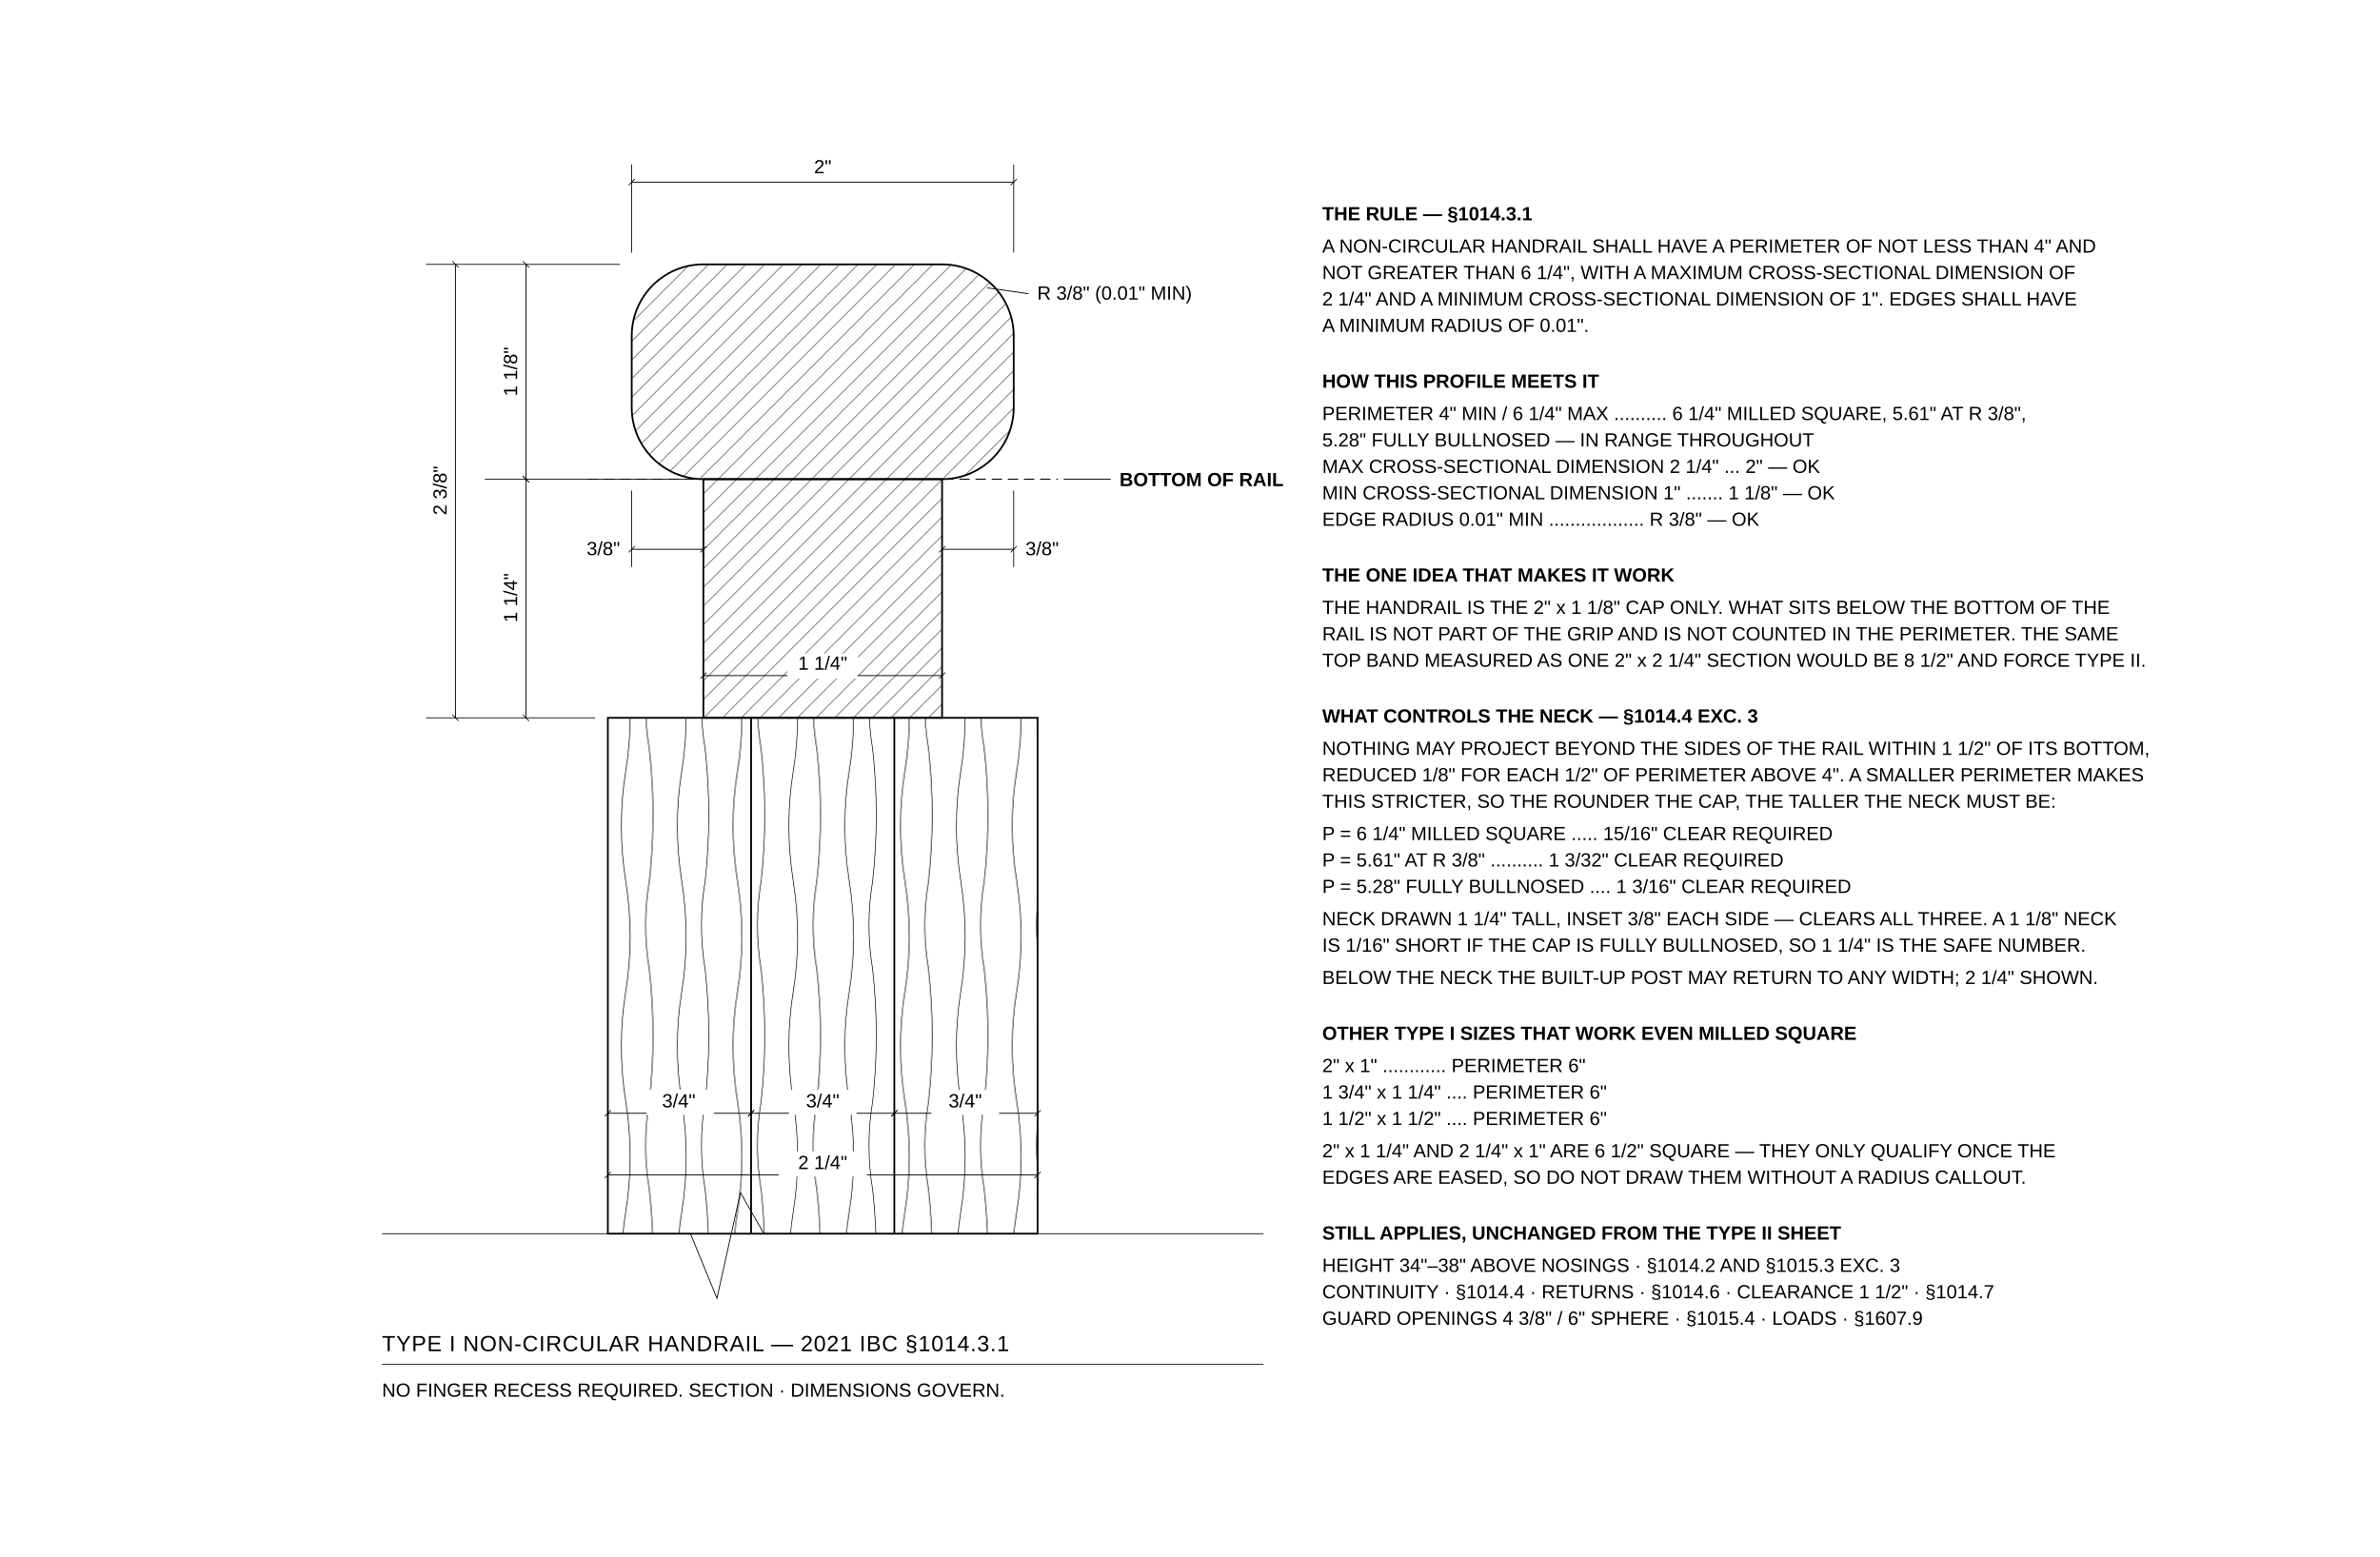
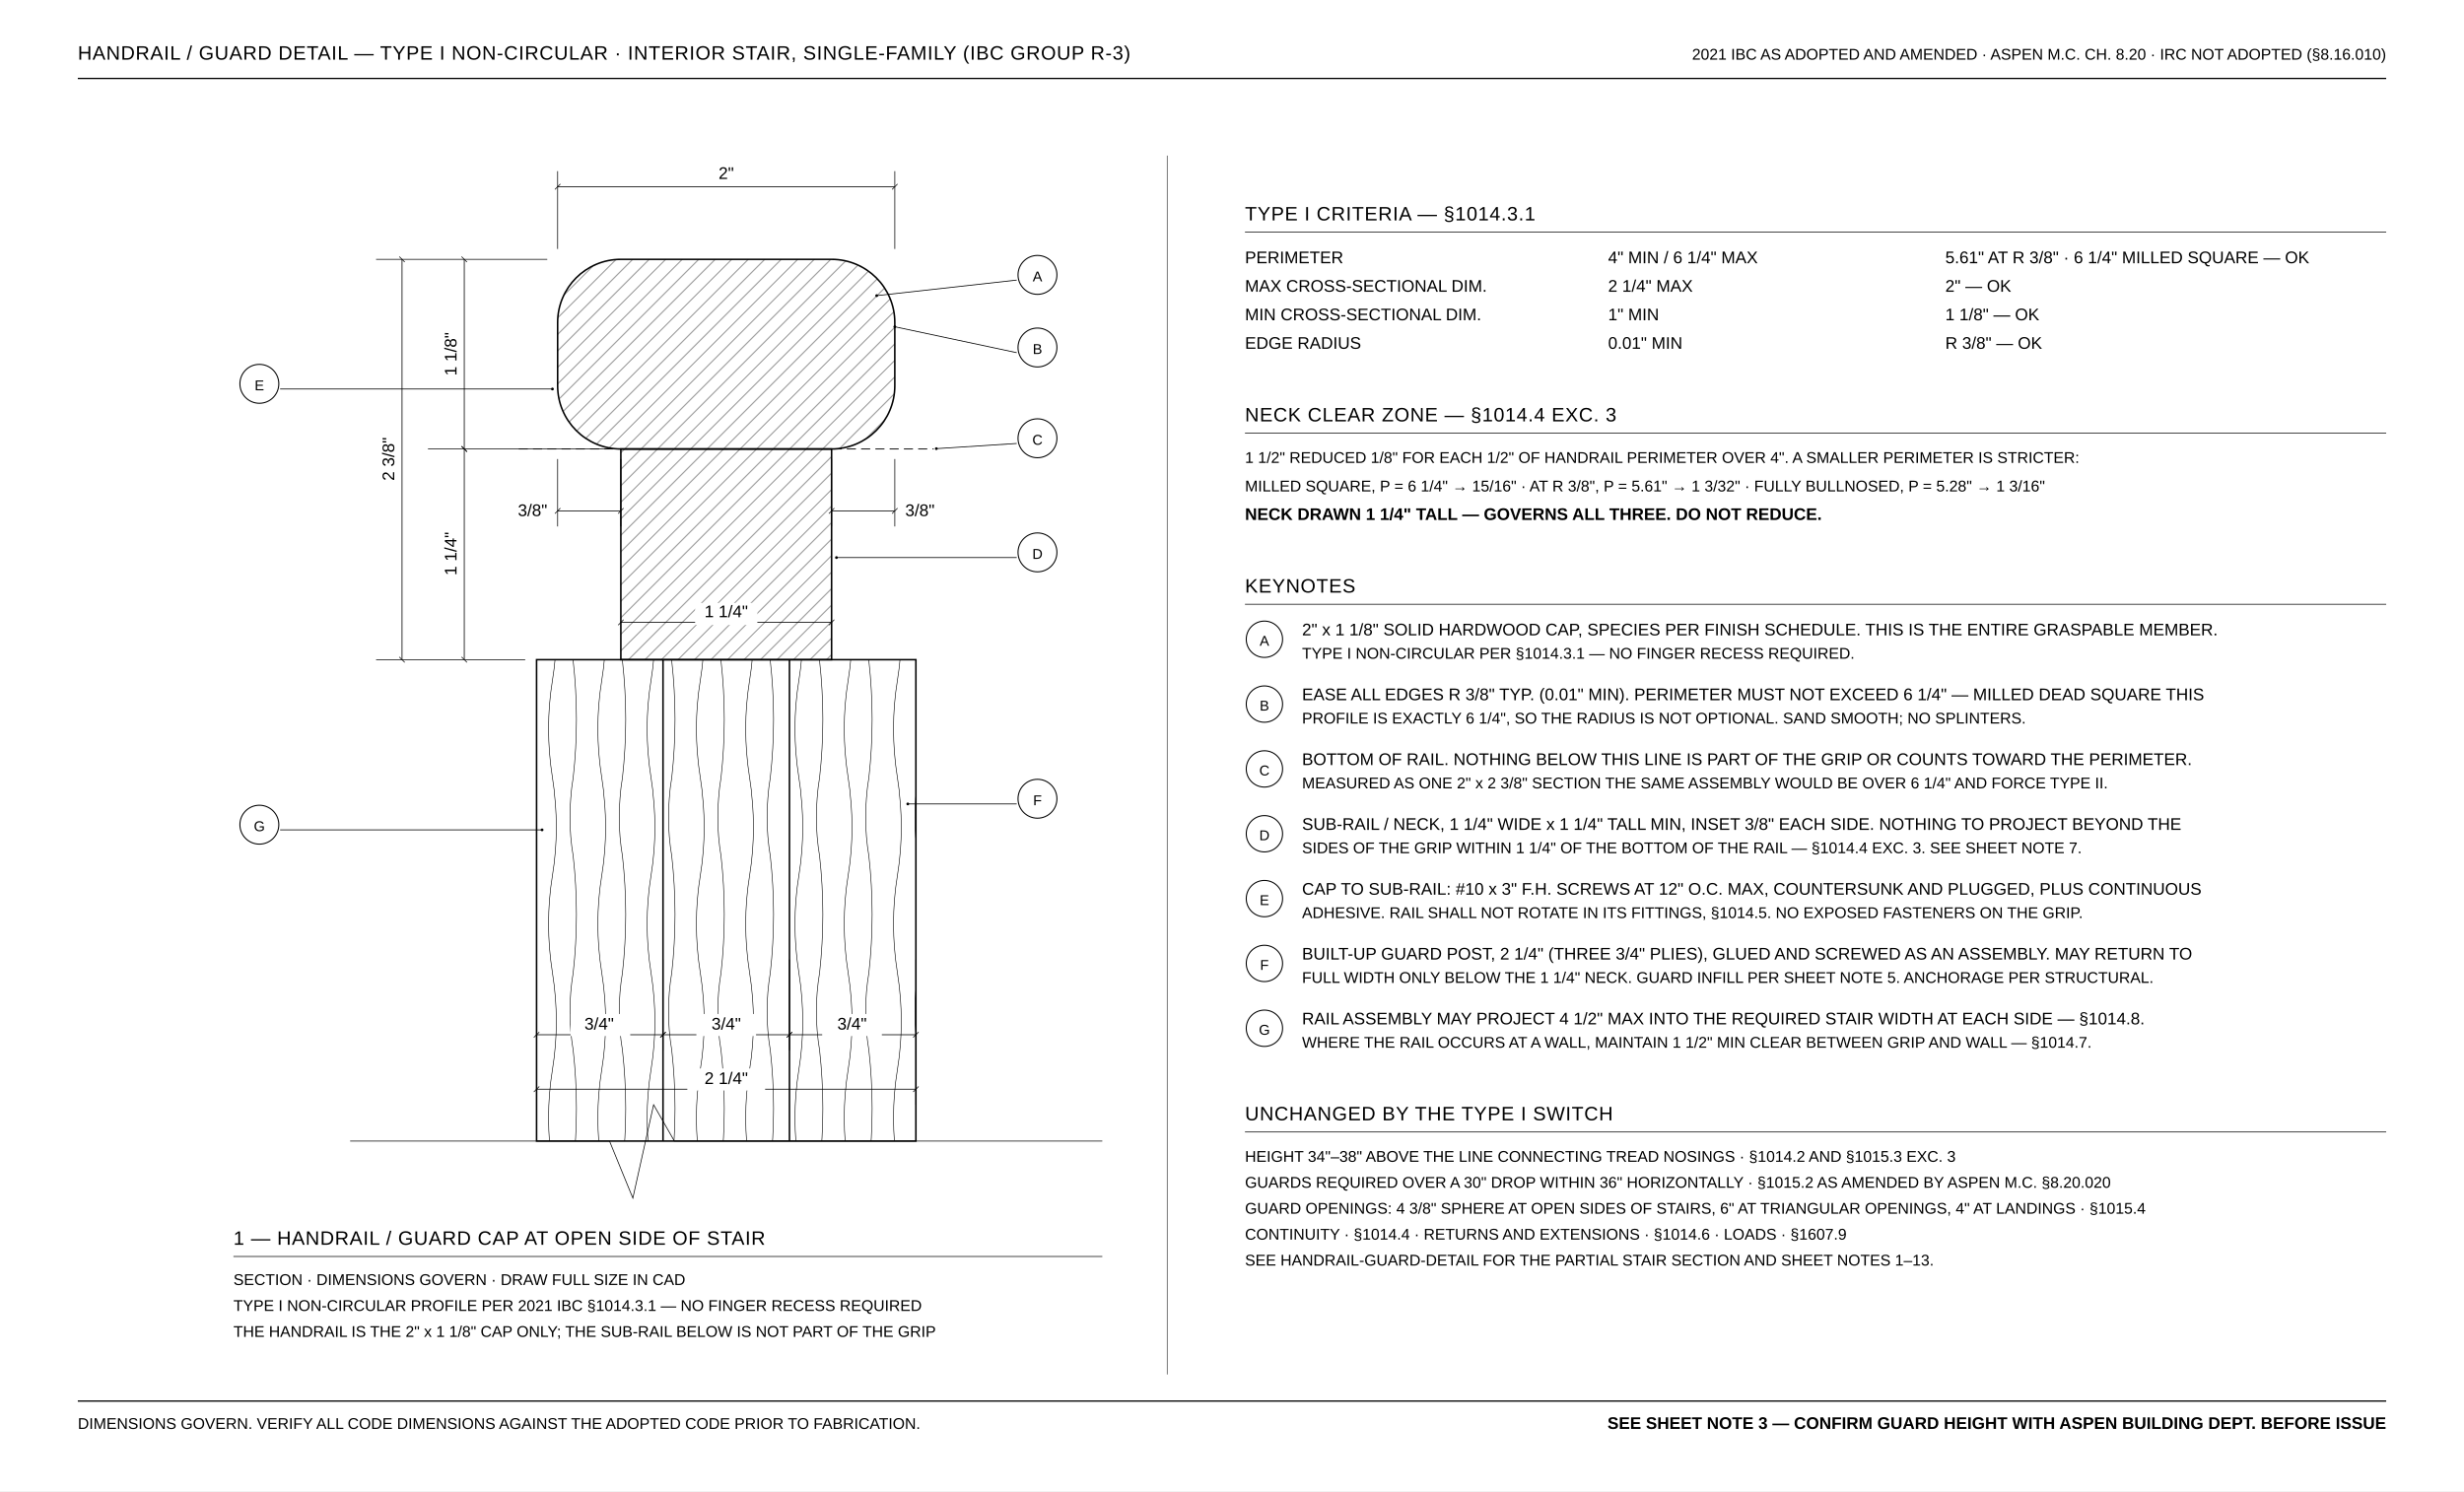
- <svg xmlns="http://www.w3.org/2000/svg" viewBox="0 0 1620 1060" width="1620" height="1060" font-family="Arial, Helvetica, sans-serif">
+ <svg xmlns="http://www.w3.org/2000/svg" viewBox="0 0 1900 1150" width="1900" height="1150" font-family="Arial, Helvetica, sans-serif">
  <defs>
    <pattern id="xh" width="9" height="9" patternTransform="rotate(45)" patternUnits="userSpaceOnUse">
      <line x1="0" y1="0" x2="0" y2="9" stroke="#000" stroke-width="0.6" />
    </pattern>
    <pattern id="wg" width="38" height="150" patternUnits="userSpaceOnUse">
      <path d="M8 0 q6 38 0 75 q-6 37 0 75" fill="none" stroke="#000" stroke-width="0.45" />
      <path d="M24 0 q-5 30 0 60 q5 45 0 90" fill="none" stroke="#000" stroke-width="0.45" />
    </pattern>
    <marker id="tk" markerWidth="11" markerHeight="11" refX="5.5" refY="5.5" orient="auto">
      <line x1="2" y1="9" x2="9" y2="2" stroke="#000" stroke-width="0.9" />
    </marker>
+     <marker id="dt" markerWidth="8" markerHeight="8" refX="4" refY="4" orient="auto">
+       <circle cx="4" cy="4" r="1.8" fill="#000" />
+     </marker>
    <style>
      .o { fill:none; stroke:#000; stroke-width:1.2; stroke-linejoin:round; }
      .x { fill:none; stroke:#000; stroke-width:0.55; }
      .d { fill:none; stroke:#000; stroke-width:0.6; marker-start:url(#tk); marker-end:url(#tk); }
-       .l { fill:none; stroke:#000; stroke-width:0.6; }
+       .l { fill:none; stroke:#000; stroke-width:0.6; marker-end:url(#dt); }
      .hid { fill:none; stroke:#000; stroke-width:0.7; stroke-dasharray:7 4; }
      .n { font-size:13px; fill:#000; }
+       .s { font-size:12px; fill:#000; }
      .f { font-size:13px; fill:#000; font-weight:bold; }
+       .k { font-size:11px; fill:#000; }
      .tt{ font-size:15px; fill:#000; letter-spacing:0.5px; }
    </style>
  </defs>
-   <rect x="0" y="0" width="1620" height="1060" fill="#fff" />
-   <rect x="430" y="180" width="260" height="146.25" rx="48.75" ry="48.75" fill="url(#xh)" stroke="#000" stroke-width="1.2" />
-   <rect x="478.75" y="326.25" width="162.5" height="162.5" fill="url(#xh)" stroke="#000" stroke-width="1.2" />
-   <rect x="413.75" y="488.75" width="292.5" height="351.25" fill="url(#wg)" stroke="#000" stroke-width="1.2" />
-   <line class="o" x1="511.25" y1="488.75" x2="511.25" y2="840" />
-   <line class="o" x1="608.75" y1="488.75" x2="608.75" y2="840" />
-   <line class="x" x1="260" y1="840" x2="413.75" y2="840" stroke-width="1" />
-   <line class="x" x1="706.25" y1="840" x2="860" y2="840" stroke-width="1" />
-   <path class="x" d="M 413.75 840 L 470 840 L 488 884 L 504 812 L 520 840 L 706.25 840" stroke-width="1" />
-   <line class="hid" x1="400" y1="326.25" x2="720" y2="326.25" />
-   <line class="l" x1="724" y1="326.25" x2="756" y2="326.25" />
-   <text class="f" x="762" y="331">BOTTOM OF RAIL</text>
-   <line class="x" x1="430" y1="172" x2="430" y2="112" />
-   <line class="x" x1="690" y1="172" x2="690" y2="112" />
-   <line class="d" x1="430" y1="124" x2="690" y2="124" />
-   <text class="n" x="560" y="118" text-anchor="middle">2"</text>
-   <line class="x" x1="422" y1="180" x2="290" y2="180" />
-   <line class="x" x1="470" y1="326.25" x2="330" y2="326.25" />
-   <line class="x" x1="405" y1="488.75" x2="290" y2="488.75" />
-   <line class="d" x1="358" y1="180" x2="358" y2="326.25" />
-   <line class="d" x1="358" y1="326.25" x2="358" y2="488.75" />
-   <line class="d" x1="310" y1="180" x2="310" y2="488.75" />
-   <text class="n" x="352" y="253" text-anchor="middle" transform="rotate(-90 352 253)">1 1/8"</text>
-   <text class="n" x="352" y="407" text-anchor="middle" transform="rotate(-90 352 407)">1 1/4"</text>
-   <text class="n" x="304" y="334" text-anchor="middle" transform="rotate(-90 304 334)">2 3/8"</text>
-   <line class="x" x1="430" y1="334" x2="430" y2="386" />
-   <line class="x" x1="478.75" y1="334" x2="478.75" y2="386" />
-   <line class="d" x1="430" y1="374" x2="478.75" y2="374" />
-   <text class="n" x="422" y="378" text-anchor="end">3/8"</text>
-   <line class="x" x1="641.25" y1="334" x2="641.25" y2="386" />
-   <line class="x" x1="690" y1="334" x2="690" y2="386" />
-   <line class="d" x1="641.25" y1="374" x2="690" y2="374" />
-   <text class="n" x="698" y="378" text-anchor="start">3/8"</text>
-   <line class="d" x1="478.75" y1="460" x2="641.25" y2="460" />
-   <rect x="536" y="445" width="48" height="17" fill="#fff" />
-   <text class="n" x="560" y="456" text-anchor="middle">1 1/4"</text>
-   <line class="l" x1="700" y1="200" x2="672" y2="196" />
-   <text class="n" x="706" y="204" text-anchor="start">R 3/8" (0.01" MIN)</text>
-   <line class="x" x1="413.75" y1="700" x2="413.75" y2="770" />
-   <line class="x" x1="511.25" y1="700" x2="511.25" y2="770" />
-   <line class="x" x1="608.75" y1="700" x2="608.75" y2="770" />
-   <line class="x" x1="706.25" y1="700" x2="706.25" y2="770" />
-   <line class="d" x1="413.75" y1="758" x2="511.25" y2="758" />
-   <line class="d" x1="511.25" y1="758" x2="608.75" y2="758" />
-   <line class="d" x1="608.75" y1="758" x2="706.25" y2="758" />
-   <rect x="440" y="742" width="46" height="17" fill="#fff" />
-   <text class="n" x="462" y="754" text-anchor="middle">3/4"</text>
-   <rect x="537" y="742" width="46" height="17" fill="#fff" />
-   <text class="n" x="560" y="754" text-anchor="middle">3/4"</text>
-   <rect x="634" y="742" width="46" height="17" fill="#fff" />
-   <text class="n" x="657" y="754" text-anchor="middle">3/4"</text>
-   <line class="x" x1="413.75" y1="770" x2="413.75" y2="812" />
-   <line class="x" x1="706.25" y1="770" x2="706.25" y2="812" />
-   <line class="d" x1="413.75" y1="800" x2="706.25" y2="800" />
-   <rect x="530" y="784" width="60" height="17" fill="#fff" />
-   <text class="n" x="560" y="796" text-anchor="middle">2 1/4"</text>
-   <text class="tt" x="260" y="920">TYPE I NON-CIRCULAR HANDRAIL — 2021 IBC §1014.3.1</text>
-   <line class="x" x1="260" y1="929" x2="860" y2="929" stroke-width="1" />
-   <text class="n" x="260" y="951">NO FINGER RECESS REQUIRED. SECTION · DIMENSIONS GOVERN.</text>
-   <text class="f" x="900" y="150">THE RULE — §1014.3.1</text>
-   <text class="n" x="900" y="172">A NON-CIRCULAR HANDRAIL SHALL HAVE A PERIMETER OF NOT LESS THAN 4" AND</text>
-   <text class="n" x="900" y="190">NOT GREATER THAN 6 1/4", WITH A MAXIMUM CROSS-SECTIONAL DIMENSION OF</text>
-   <text class="n" x="900" y="208">2 1/4" AND A MINIMUM CROSS-SECTIONAL DIMENSION OF 1". EDGES SHALL HAVE</text>
-   <text class="n" x="900" y="226">A MINIMUM RADIUS OF 0.01".</text>
-   <text class="f" x="900" y="264">HOW THIS PROFILE MEETS IT</text>
-   <text class="n" x="900" y="286">PERIMETER 4" MIN / 6 1/4" MAX .......... 6 1/4" MILLED SQUARE, 5.61" AT R 3/8",</text>
-   <text class="n" x="900" y="304">                                        5.28" FULLY BULLNOSED — IN RANGE THROUGHOUT</text>
-   <text class="n" x="900" y="322">MAX CROSS-SECTIONAL DIMENSION 2 1/4" ... 2" — OK</text>
-   <text class="n" x="900" y="340">MIN CROSS-SECTIONAL DIMENSION 1" ....... 1 1/8" — OK</text>
-   <text class="n" x="900" y="358">EDGE RADIUS 0.01" MIN .................. R 3/8" — OK</text>
-   <text class="f" x="900" y="396">THE ONE IDEA THAT MAKES IT WORK</text>
-   <text class="n" x="900" y="418">THE HANDRAIL IS THE 2" x 1 1/8" CAP ONLY. WHAT SITS BELOW THE BOTTOM OF THE</text>
-   <text class="n" x="900" y="436">RAIL IS NOT PART OF THE GRIP AND IS NOT COUNTED IN THE PERIMETER. THE SAME</text>
-   <text class="n" x="900" y="454">TOP BAND MEASURED AS ONE 2" x 2 1/4" SECTION WOULD BE 8 1/2" AND FORCE TYPE II.</text>
-   <text class="f" x="900" y="492">WHAT CONTROLS THE NECK — §1014.4 EXC. 3</text>
-   <text class="n" x="900" y="514">NOTHING MAY PROJECT BEYOND THE SIDES OF THE RAIL WITHIN 1 1/2" OF ITS BOTTOM,</text>
-   <text class="n" x="900" y="532">REDUCED 1/8" FOR EACH 1/2" OF PERIMETER ABOVE 4". A SMALLER PERIMETER MAKES</text>
-   <text class="n" x="900" y="550">THIS STRICTER, SO THE ROUNDER THE CAP, THE TALLER THE NECK MUST BE:</text>
-   <text class="n" x="900" y="572">    P = 6 1/4" MILLED SQUARE ..... 15/16" CLEAR REQUIRED</text>
-   <text class="n" x="900" y="590">    P = 5.61" AT R 3/8" .......... 1 3/32" CLEAR REQUIRED</text>
-   <text class="n" x="900" y="608">    P = 5.28" FULLY BULLNOSED .... 1 3/16" CLEAR REQUIRED</text>
-   <text class="n" x="900" y="630">NECK DRAWN 1 1/4" TALL, INSET 3/8" EACH SIDE — CLEARS ALL THREE. A 1 1/8" NECK</text>
-   <text class="n" x="900" y="648">IS 1/16" SHORT IF THE CAP IS FULLY BULLNOSED, SO 1 1/4" IS THE SAFE NUMBER.</text>
-   <text class="n" x="900" y="670">BELOW THE NECK THE BUILT-UP POST MAY RETURN TO ANY WIDTH; 2 1/4" SHOWN.</text>
-   <text class="f" x="900" y="708">OTHER TYPE I SIZES THAT WORK EVEN MILLED SQUARE</text>
-   <text class="n" x="900" y="730">    2" x 1" ............ PERIMETER 6"</text>
-   <text class="n" x="900" y="748">    1 3/4" x 1 1/4" .... PERIMETER 6"</text>
-   <text class="n" x="900" y="766">    1 1/2" x 1 1/2" .... PERIMETER 6"</text>
-   <text class="n" x="900" y="788">2" x 1 1/4" AND 2 1/4" x 1" ARE 6 1/2" SQUARE — THEY ONLY QUALIFY ONCE THE</text>
-   <text class="n" x="900" y="806">EDGES ARE EASED, SO DO NOT DRAW THEM WITHOUT A RADIUS CALLOUT.</text>
-   <text class="f" x="900" y="844">STILL APPLIES, UNCHANGED FROM THE TYPE II SHEET</text>
-   <text class="n" x="900" y="866">HEIGHT 34"–38" ABOVE NOSINGS · §1014.2 AND §1015.3 EXC. 3</text>
-   <text class="n" x="900" y="884">CONTINUITY · §1014.4 · RETURNS · §1014.6 · CLEARANCE 1 1/2" · §1014.7</text>
-   <text class="n" x="900" y="902">GUARD OPENINGS 4 3/8" / 6" SPHERE · §1015.4 · LOADS · §1607.9</text>
+   <rect x="0" y="0" width="1900" height="1150" fill="#fff" />
+   <rect x="60" y="60" width="1780" height="1" fill="#000" />
+   <text class="tt" x="60" y="46">HANDRAIL / GUARD DETAIL — TYPE I NON-CIRCULAR · INTERIOR STAIR, SINGLE-FAMILY (IBC GROUP R-3)</text>
+   <text class="s" x="1840" y="46" text-anchor="end">2021 IBC AS ADOPTED AND AMENDED · ASPEN M.C. CH. 8.20 · IRC NOT ADOPTED (§8.16.010)</text>
+   <rect x="430" y="200" width="260" height="146.25" rx="48.75" ry="48.75" fill="url(#xh)" stroke="#000" stroke-width="1.2" />
+   <rect x="478.75" y="346.25" width="162.5" height="162.5" fill="url(#xh)" stroke="#000" stroke-width="1.2" />
+   <rect x="413.75" y="508.75" width="292.5" height="371.25" fill="url(#wg)" stroke="#000" stroke-width="1.2" />
+   <line class="o" x1="511.25" y1="508.75" x2="511.25" y2="880" />
+   <line class="o" x1="608.75" y1="508.75" x2="608.75" y2="880" />
+   <line class="x" x1="270" y1="880" x2="413.75" y2="880" stroke-width="1" />
+   <line class="x" x1="706.25" y1="880" x2="850" y2="880" stroke-width="1" />
+   <path class="x" d="M 413.75 880 L 470 880 L 488 924 L 504 852 L 520 880 L 706.25 880" stroke-width="1" />
+   <line class="hid" x1="400" y1="346.25" x2="720" y2="346.25" />
+   <line class="x" x1="430" y1="192" x2="430" y2="132" />
+   <line class="x" x1="690" y1="192" x2="690" y2="132" />
+   <line class="d" x1="430" y1="144" x2="690" y2="144" />
+   <text class="n" x="560" y="138" text-anchor="middle">2"</text>
+   <line class="x" x1="422" y1="200" x2="290" y2="200" />
+   <line class="x" x1="470" y1="346.25" x2="330" y2="346.25" />
+   <line class="x" x1="405" y1="508.75" x2="290" y2="508.75" />
+   <line class="d" x1="358" y1="200" x2="358" y2="346.25" />
+   <line class="d" x1="358" y1="346.25" x2="358" y2="508.75" />
+   <line class="d" x1="310" y1="200" x2="310" y2="508.75" />
+   <text class="n" x="352" y="273" text-anchor="middle" transform="rotate(-90 352 273)">1 1/8"</text>
+   <text class="n" x="352" y="427" text-anchor="middle" transform="rotate(-90 352 427)">1 1/4"</text>
+   <text class="n" x="304" y="354" text-anchor="middle" transform="rotate(-90 304 354)">2 3/8"</text>
+   <line class="x" x1="430" y1="354" x2="430" y2="406" />
+   <line class="x" x1="478.75" y1="354" x2="478.75" y2="406" />
+   <line class="d" x1="430" y1="394" x2="478.75" y2="394" />
+   <text class="n" x="422" y="398" text-anchor="end">3/8"</text>
+   <line class="x" x1="641.25" y1="354" x2="641.25" y2="406" />
+   <line class="x" x1="690" y1="354" x2="690" y2="406" />
+   <line class="d" x1="641.25" y1="394" x2="690" y2="394" />
+   <text class="n" x="698" y="398" text-anchor="start">3/8"</text>
+   <line class="d" x1="478.75" y1="480" x2="641.25" y2="480" />
+   <rect x="536" y="465" width="48" height="17" fill="#fff" />
+   <text class="n" x="560" y="476" text-anchor="middle">1 1/4"</text>
+   <line class="x" x1="413.75" y1="740" x2="413.75" y2="810" />
+   <line class="x" x1="511.25" y1="740" x2="511.25" y2="810" />
+   <line class="x" x1="608.75" y1="740" x2="608.75" y2="810" />
+   <line class="x" x1="706.25" y1="740" x2="706.25" y2="810" />
+   <line class="d" x1="413.75" y1="798" x2="511.25" y2="798" />
+   <line class="d" x1="511.25" y1="798" x2="608.75" y2="798" />
+   <line class="d" x1="608.75" y1="798" x2="706.25" y2="798" />
+   <rect x="440" y="782" width="46" height="17" fill="#fff" />
+   <text class="n" x="462" y="794" text-anchor="middle">3/4"</text>
+   <rect x="537" y="782" width="46" height="17" fill="#fff" />
+   <text class="n" x="560" y="794" text-anchor="middle">3/4"</text>
+   <rect x="634" y="782" width="46" height="17" fill="#fff" />
+   <text class="n" x="657" y="794" text-anchor="middle">3/4"</text>
+   <line class="x" x1="413.75" y1="810" x2="413.75" y2="852" />
+   <line class="x" x1="706.25" y1="810" x2="706.25" y2="852" />
+   <line class="d" x1="413.75" y1="840" x2="706.25" y2="840" />
+   <rect x="530" y="824" width="60" height="17" fill="#fff" />
+   <text class="n" x="560" y="836" text-anchor="middle">2 1/4"</text>
+   <g>
+     <line class="l" x1="784" y1="216" x2="676" y2="228" />
+     <circle cx="800" cy="212" r="15" fill="#fff" stroke="#000" stroke-width="0.8" />
+     <text class="k" x="800" y="217" text-anchor="middle">A</text>
+     <line class="l" x1="784" y1="272" x2="690" y2="252" />
+     <circle cx="800" cy="268" r="15" fill="#fff" stroke="#000" stroke-width="0.8" />
+     <text class="k" x="800" y="273" text-anchor="middle">B</text>
+     <line class="l" x1="784" y1="342" x2="722" y2="346" />
+     <circle cx="800" cy="338" r="15" fill="#fff" stroke="#000" stroke-width="0.8" />
+     <text class="k" x="800" y="343" text-anchor="middle">C</text>
+     <line class="l" x1="784" y1="430" x2="645" y2="430" />
+     <circle cx="800" cy="426" r="15" fill="#fff" stroke="#000" stroke-width="0.8" />
+     <text class="k" x="800" y="431" text-anchor="middle">D</text>
+     <line class="l" x1="216" y1="300" x2="426" y2="300" />
+     <circle cx="200" cy="296" r="15" fill="#fff" stroke="#000" stroke-width="0.8" />
+     <text class="k" x="200" y="301" text-anchor="middle">E</text>
+     <line class="l" x1="784" y1="620" x2="700" y2="620" />
+     <circle cx="800" cy="616" r="15" fill="#fff" stroke="#000" stroke-width="0.8" />
+     <text class="k" x="800" y="621" text-anchor="middle">F</text>
+     <line class="l" x1="216" y1="640" x2="418" y2="640" />
+     <circle cx="200" cy="636" r="15" fill="#fff" stroke="#000" stroke-width="0.8" />
+     <text class="k" x="200" y="641" text-anchor="middle">G</text>
+   </g>
+   <text class="tt" x="180" y="960">1 — HANDRAIL / GUARD CAP AT OPEN SIDE OF STAIR</text>
+   <line class="x" x1="180" y1="969" x2="850" y2="969" stroke-width="1" />
+   <text class="s" x="180" y="991">SECTION · DIMENSIONS GOVERN · DRAW FULL SIZE IN CAD</text>
+   <text class="s" x="180" y="1011">TYPE I NON-CIRCULAR PROFILE PER 2021 IBC §1014.3.1 — NO FINGER RECESS REQUIRED</text>
+   <text class="s" x="180" y="1031">THE HANDRAIL IS THE 2" x 1 1/8" CAP ONLY; THE SUB-RAIL BELOW IS NOT PART OF THE GRIP</text>
+   <line x1="900" y1="120" x2="900" y2="1060" stroke="#000" stroke-width="0.4" />
+   <text class="tt" x="960" y="170">TYPE I CRITERIA — §1014.3.1</text>
+   <line class="x" x1="960" y1="179" x2="1840" y2="179" stroke-width="1" />
+   <text class="n" x="960" y="203">PERIMETER</text>
+   <text class="n" x="1240" y="203">4" MIN / 6 1/4" MAX</text>
+   <text class="n" x="1500" y="203">5.61" AT R 3/8" · 6 1/4" MILLED SQUARE — OK</text>
+   <text class="n" x="960" y="225">MAX CROSS-SECTIONAL DIM.</text>
+   <text class="n" x="1240" y="225">2 1/4" MAX</text>
+   <text class="n" x="1500" y="225">2" — OK</text>
+   <text class="n" x="960" y="247">MIN CROSS-SECTIONAL DIM.</text>
+   <text class="n" x="1240" y="247">1" MIN</text>
+   <text class="n" x="1500" y="247">1 1/8" — OK</text>
+   <text class="n" x="960" y="269">EDGE RADIUS</text>
+   <text class="n" x="1240" y="269">0.01" MIN</text>
+   <text class="n" x="1500" y="269">R 3/8" — OK</text>
+   <text class="tt" x="960" y="325">NECK CLEAR ZONE — §1014.4 EXC. 3</text>
+   <line class="x" x1="960" y1="334" x2="1840" y2="334" stroke-width="1" />
+   <text class="s" x="960" y="357">1 1/2" REDUCED 1/8" FOR EACH 1/2" OF HANDRAIL PERIMETER OVER 4". A SMALLER PERIMETER IS STRICTER:</text>
+   <text class="s" x="960" y="379">MILLED SQUARE, P = 6 1/4" → 15/16" · AT R 3/8", P = 5.61" → 1 3/32" · FULLY BULLNOSED, P = 5.28" → 1 3/16"</text>
+   <text class="f" x="960" y="401">NECK DRAWN 1 1/4" TALL — GOVERNS ALL THREE. DO NOT REDUCE.</text>
+   <text class="tt" x="960" y="457">KEYNOTES</text>
+   <line class="x" x1="960" y1="466" x2="1840" y2="466" stroke-width="1" />
+   <circle cx="975" cy="493" r="14" fill="#fff" stroke="#000" stroke-width="0.8" />
+   <text class="k" x="975" y="498" text-anchor="middle">A</text>
+   <text class="n" x="1004" y="490">2" x 1 1/8" SOLID HARDWOOD CAP, SPECIES PER FINISH SCHEDULE. THIS IS THE ENTIRE GRASPABLE MEMBER.</text>
+   <text class="s" x="1004" y="508">TYPE I NON-CIRCULAR PER §1014.3.1 — NO FINGER RECESS REQUIRED.</text>
+   <circle cx="975" cy="543" r="14" fill="#fff" stroke="#000" stroke-width="0.8" />
+   <text class="k" x="975" y="548" text-anchor="middle">B</text>
+   <text class="n" x="1004" y="540">EASE ALL EDGES R 3/8" TYP. (0.01" MIN). PERIMETER MUST NOT EXCEED 6 1/4" — MILLED DEAD SQUARE THIS</text>
+   <text class="s" x="1004" y="558">PROFILE IS EXACTLY 6 1/4", SO THE RADIUS IS NOT OPTIONAL. SAND SMOOTH; NO SPLINTERS.</text>
+   <circle cx="975" cy="593" r="14" fill="#fff" stroke="#000" stroke-width="0.8" />
+   <text class="k" x="975" y="598" text-anchor="middle">C</text>
+   <text class="n" x="1004" y="590">BOTTOM OF RAIL. NOTHING BELOW THIS LINE IS PART OF THE GRIP OR COUNTS TOWARD THE PERIMETER.</text>
+   <text class="s" x="1004" y="608">MEASURED AS ONE 2" x 2 3/8" SECTION THE SAME ASSEMBLY WOULD BE OVER 6 1/4" AND FORCE TYPE II.</text>
+   <circle cx="975" cy="643" r="14" fill="#fff" stroke="#000" stroke-width="0.8" />
+   <text class="k" x="975" y="648" text-anchor="middle">D</text>
+   <text class="n" x="1004" y="640">SUB-RAIL / NECK, 1 1/4" WIDE x 1 1/4" TALL MIN, INSET 3/8" EACH SIDE. NOTHING TO PROJECT BEYOND THE</text>
+   <text class="s" x="1004" y="658">SIDES OF THE GRIP WITHIN 1 1/4" OF THE BOTTOM OF THE RAIL — §1014.4 EXC. 3. SEE SHEET NOTE 7.</text>
+   <circle cx="975" cy="693" r="14" fill="#fff" stroke="#000" stroke-width="0.8" />
+   <text class="k" x="975" y="698" text-anchor="middle">E</text>
+   <text class="n" x="1004" y="690">CAP TO SUB-RAIL: #10 x 3" F.H. SCREWS AT 12" O.C. MAX, COUNTERSUNK AND PLUGGED, PLUS CONTINUOUS</text>
+   <text class="s" x="1004" y="708">ADHESIVE. RAIL SHALL NOT ROTATE IN ITS FITTINGS, §1014.5. NO EXPOSED FASTENERS ON THE GRIP.</text>
+   <circle cx="975" cy="743" r="14" fill="#fff" stroke="#000" stroke-width="0.8" />
+   <text class="k" x="975" y="748" text-anchor="middle">F</text>
+   <text class="n" x="1004" y="740">BUILT-UP GUARD POST, 2 1/4" (THREE 3/4" PLIES), GLUED AND SCREWED AS AN ASSEMBLY. MAY RETURN TO</text>
+   <text class="s" x="1004" y="758">FULL WIDTH ONLY BELOW THE 1 1/4" NECK. GUARD INFILL PER SHEET NOTE 5. ANCHORAGE PER STRUCTURAL.</text>
+   <circle cx="975" cy="793" r="14" fill="#fff" stroke="#000" stroke-width="0.8" />
+   <text class="k" x="975" y="798" text-anchor="middle">G</text>
+   <text class="n" x="1004" y="790">RAIL ASSEMBLY MAY PROJECT 4 1/2" MAX INTO THE REQUIRED STAIR WIDTH AT EACH SIDE — §1014.8.</text>
+   <text class="s" x="1004" y="808">WHERE THE RAIL OCCURS AT A WALL, MAINTAIN 1 1/2" MIN CLEAR BETWEEN GRIP AND WALL — §1014.7.</text>
+   <text class="tt" x="960" y="864">UNCHANGED BY THE TYPE I SWITCH</text>
+   <line class="x" x1="960" y1="873" x2="1840" y2="873" stroke-width="1" />
+   <text class="s" x="960" y="896">HEIGHT 34"–38" ABOVE THE LINE CONNECTING TREAD NOSINGS · §1014.2 AND §1015.3 EXC. 3</text>
+   <text class="s" x="960" y="916">GUARDS REQUIRED OVER A 30" DROP WITHIN 36" HORIZONTALLY · §1015.2 AS AMENDED BY ASPEN M.C. §8.20.020</text>
+   <text class="s" x="960" y="936">GUARD OPENINGS: 4 3/8" SPHERE AT OPEN SIDES OF STAIRS, 6" AT TRIANGULAR OPENINGS, 4" AT LANDINGS · §1015.4</text>
+   <text class="s" x="960" y="956">CONTINUITY · §1014.4 · RETURNS AND EXTENSIONS · §1014.6 · LOADS · §1607.9</text>
+   <text class="s" x="960" y="976">SEE HANDRAIL-GUARD-DETAIL FOR THE PARTIAL STAIR SECTION AND SHEET NOTES 1–13.</text>
+   <rect x="60" y="1080" width="1780" height="1" fill="#000" />
+   <text class="s" x="60" y="1102">DIMENSIONS GOVERN. VERIFY ALL CODE DIMENSIONS AGAINST THE ADOPTED CODE PRIOR TO FABRICATION.</text>
+   <text class="f" x="1840" y="1102" text-anchor="end">SEE SHEET NOTE 3 — CONFIRM GUARD HEIGHT WITH ASPEN BUILDING DEPT. BEFORE ISSUE</text>
</svg>
